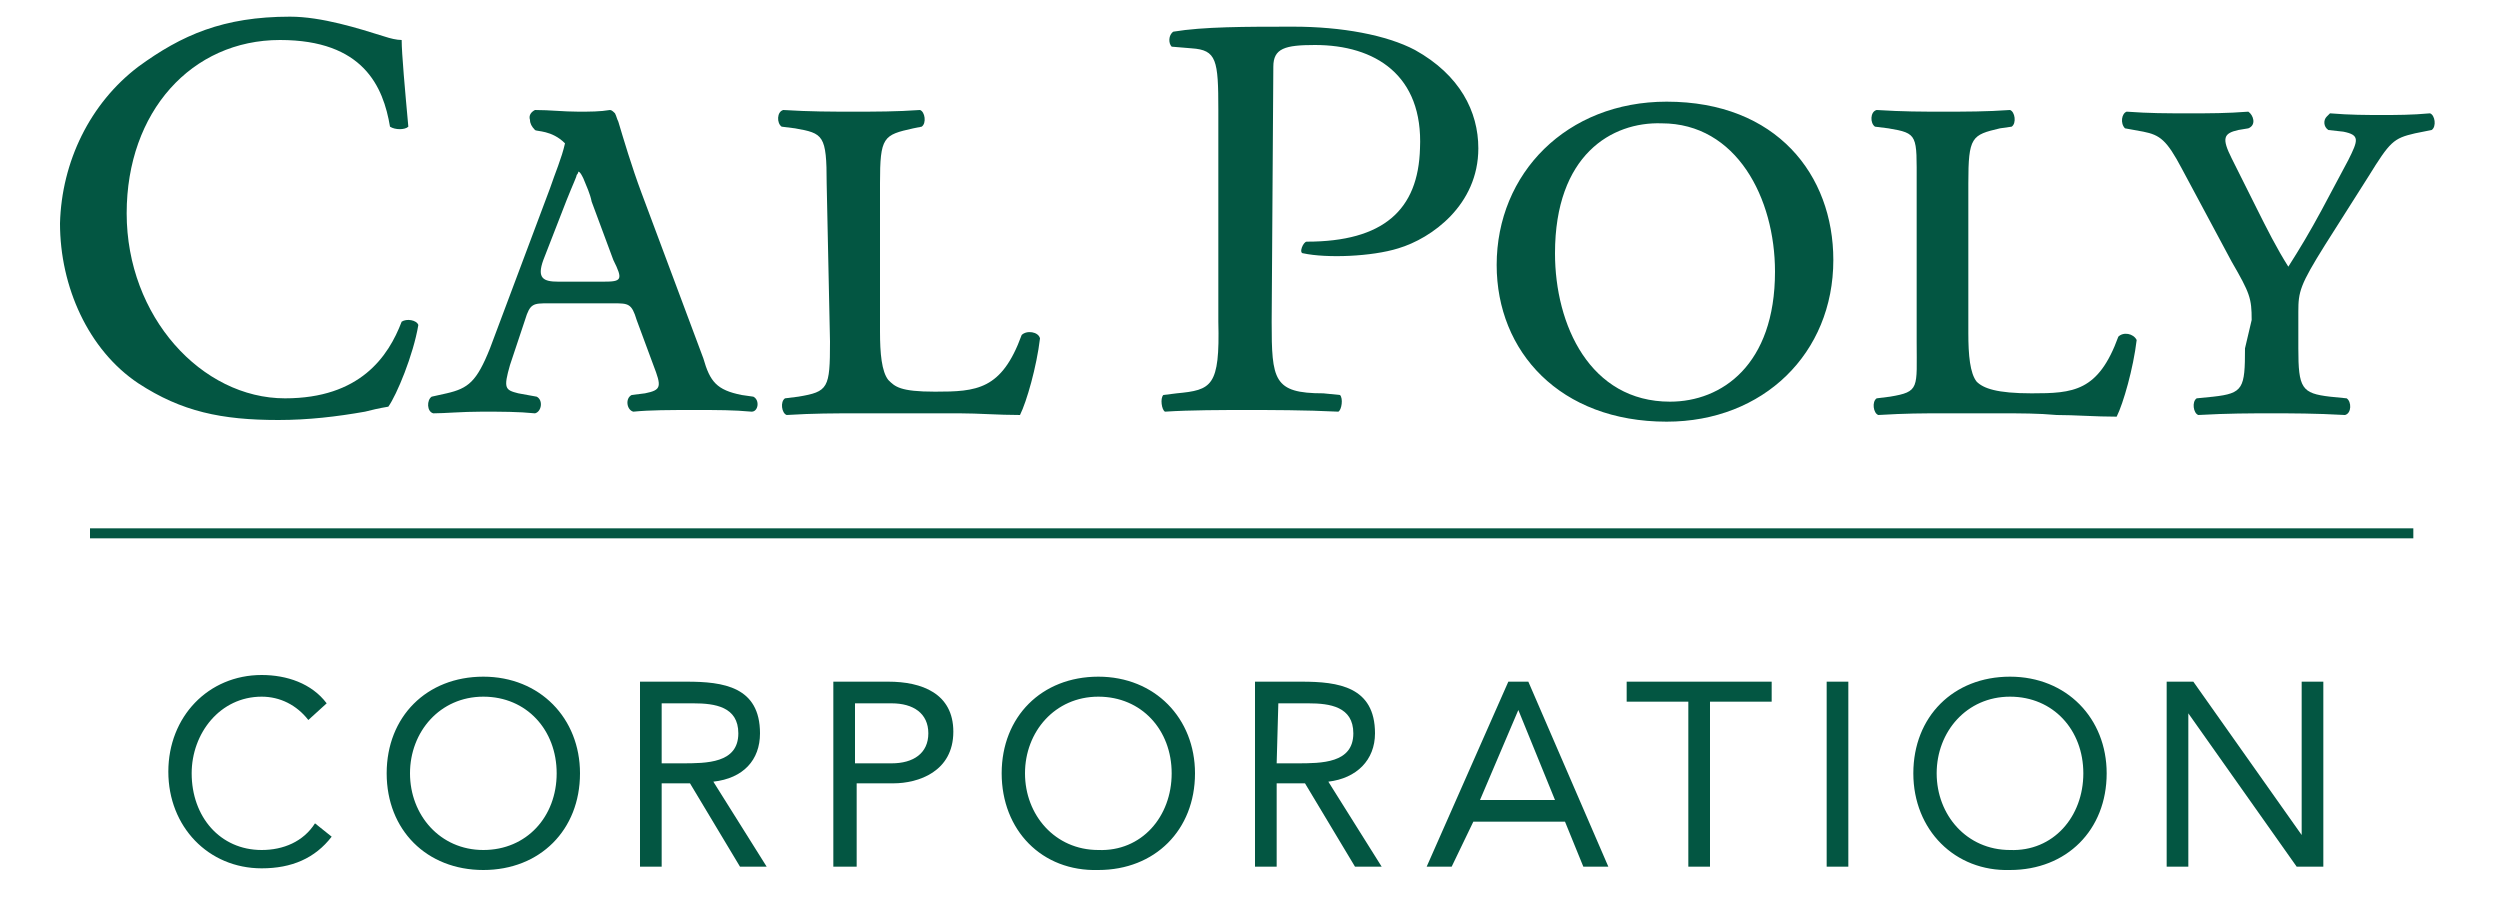
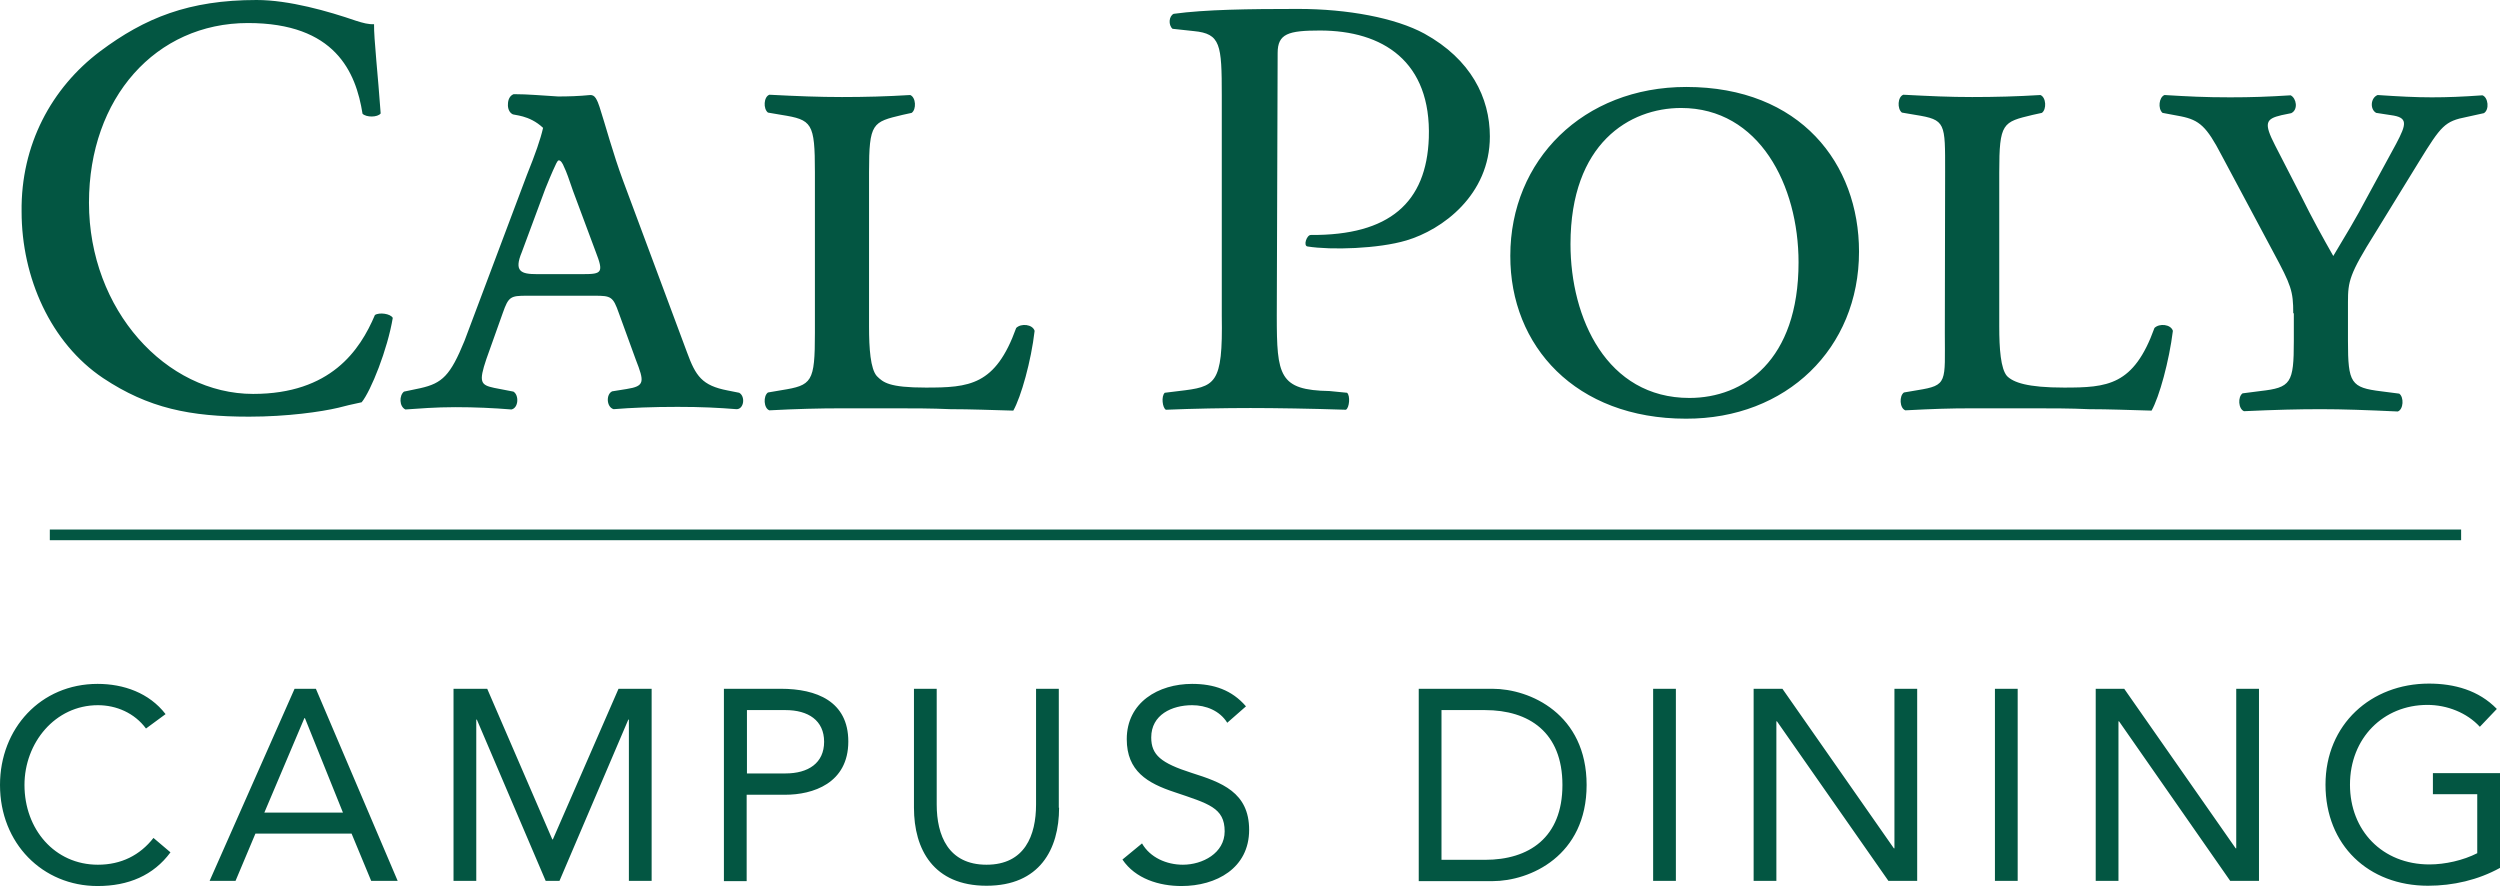
- <svg xmlns="http://www.w3.org/2000/svg" version="1.1" id="Layer_1" x="0px" y="0px" viewBox="0 0 150 54.1" style="enable-background:new 0 0 150 54.1;" xml:space="preserve">
-   <style type="text/css">
- 	.st0{fill:#035642;}
- </style>
-   <path class="st0" d="M8.3,4c2.6-1.9,5.1-3,9.1-3c1.9,0,4.1,0.7,5.7,1.2c0.3,0.1,0.7,0.2,1,0.2c0,0.8,0.2,3,0.4,5.2  c-0.2,0.2-0.8,0.2-1.1,0c-0.4-2.4-1.6-5.2-6.6-5.2c-5.3,0-9.2,4.3-9.2,10.4c0,6.2,4.5,11.1,9.5,11.1c4.5,0,6.2-2.5,7-4.6  c0.3-0.2,0.9-0.1,1,0.2c-0.3,1.8-1.3,4.2-1.8,4.9c-0.6,0.1-1,0.2-1.4,0.3c-1.7,0.3-3.4,0.5-5.2,0.5c-3.4,0-5.8-0.5-8.4-2.2  c-3-2-4.7-5.8-4.7-9.6C3.7,9.7,5.4,6.2,8.3,4" />
-   <path class="st0" d="M49.6,11c0-2.9-0.2-3-1.9-3.3l-0.8-0.1c-0.3-0.2-0.3-0.9,0.1-1c1.6,0.1,2.9,0.1,4.2,0.1c1.3,0,2.6,0,4-0.1  c0.3,0.1,0.4,0.8,0.1,1l-0.5,0.1C53,8.1,52.8,8.2,52.8,11v8.9c0,1.3,0.1,2.4,0.5,2.9c0.4,0.4,0.7,0.7,2.8,0.7c2.5,0,4-0.1,5.2-3.4  c0.3-0.3,1-0.2,1.1,0.2c-0.2,1.7-0.8,3.8-1.2,4.6c-1.3,0-2.5-0.1-3.6-0.1c-1.1,0-2.2,0-3.2,0h-3c-1.3,0-2.6,0-4.2,0.1  c-0.3-0.1-0.4-0.8-0.1-1l0.8-0.1c1.8-0.3,1.9-0.5,1.9-3.3L49.6,11z" />
-   <path class="st0" d="M36.2,16.9h-2.7c-0.9,0-1.3-0.2-0.9-1.3L34,12c0.4-1,0.6-1.4,0.6-1.5l0,0c0.1-0.1,0.1-0.2,0.1-0.2  c0.1,0,0.2,0.2,0.3,0.4c0.2,0.5,0.4,0.9,0.5,1.4l1.3,3.5C37.4,16.8,37.3,16.9,36.2,16.9 M45.2,23.8l-0.7-0.1  c-1.5-0.3-1.9-0.8-2.3-2.2l-3.7-9.9c-0.6-1.6-1.1-3.3-1.4-4.3c-0.1-0.2-0.1-0.3-0.2-0.5c-0.1-0.1-0.2-0.2-0.3-0.2l0,0  c-0.6,0.1-1.2,0.1-1.9,0.1c-0.9,0-1.7-0.1-2.6-0.1c-0.2,0.1-0.4,0.3-0.3,0.6c0,0.2,0.1,0.4,0.3,0.6c0.1,0.1,1,0,1.8,0.8  c-0.2,0.9-0.6,1.8-0.9,2.7l-3.6,9.6c-0.8,2-1.3,2.4-2.6,2.7l-0.9,0.2c-0.3,0.2-0.3,0.9,0.1,1c0.7,0,1.7-0.1,2.9-0.1s2.2,0,3.2,0.1  c0.4-0.1,0.5-0.8,0.1-1l-1.1-0.2c-0.8-0.2-0.9-0.3-0.5-1.7l0.9-2.7c0.3-1,0.5-1,1.4-1h3.9c0.9,0,1.1,0,1.4,1l1,2.7  c0.5,1.3,0.5,1.5-0.5,1.7l-0.8,0.1c-0.4,0.2-0.3,0.9,0.1,1c1-0.1,2.2-0.1,3.7-0.1c1.4,0,2.3,0,3.4,0.1C45.5,24.7,45.6,24,45.2,23.8" />
-   <path class="st0" d="M115,11c0-2.9,0.1-3-1.7-3.3l-0.8-0.1c-0.3-0.2-0.3-0.9,0.1-1c1.6,0.1,2.7,0.1,4,0.1c1.3,0,2.6,0,4-0.1  c0.3,0.1,0.4,0.8,0.1,1L120,7.7c-1.7,0.4-1.9,0.5-1.9,3.3V20c0,1.3,0.1,2.4,0.5,2.9c0.4,0.4,1.2,0.7,3.3,0.7c2.5,0,4-0.1,5.2-3.4  c0.3-0.3,0.9-0.2,1.1,0.2c-0.2,1.7-0.8,3.8-1.2,4.6c-1.3,0-2.5-0.1-3.6-0.1c-1.1-0.1-2.2-0.1-3.3-0.1h-3.5c-1.3,0-2.2,0-3.9,0.1  c-0.3-0.1-0.4-0.8-0.1-1l0.8-0.1c1.8-0.3,1.6-0.5,1.6-3.3L115,11z" />
-   <path class="st0" d="M93.3,15.2c0,4.3,2.1,8.9,6.9,8.9c3.1,0,6.3-2.2,6.3-7.8c0-4.4-2.3-8.9-6.8-8.9C96.7,7.3,93.3,9.3,93.3,15.2   M110,15.6c0,5.6-4.2,9.7-10,9.7c-6.4,0-10.2-4.2-10.2-9.4c0-5.5,4.2-9.8,10.2-9.8C106.6,6.1,110,10.5,110,15.6" />
-   <path class="st0" d="M135.1,19.2c0-1.3-0.1-1.6-1.2-3.5l-3-5.6c-0.9-1.7-1.3-2-2.3-2.2l-1.1-0.2c-0.3-0.3-0.2-0.9,0.1-1  c1.4,0.1,2.3,0.1,3.8,0.1c1.2,0,2.2,0,3.5-0.1c0.3,0.2,0.5,0.8,0,1l-0.6,0.1c-0.9,0.2-1,0.5-0.4,1.7l1.5,3c0.6,1.2,1.2,2.4,1.9,3.5  c0.7-1.1,1.3-2.1,2-3.4l1.6-3c0.6-1.2,0.7-1.5-0.3-1.7l-0.9-0.1c-0.3-0.2-0.3-0.6-0.1-0.8c0.1-0.1,0.1-0.1,0.2-0.2  c1.2,0.1,2.2,0.1,3.1,0.1s1.8,0,2.9-0.1c0.3,0.1,0.4,0.8,0.1,1l-1,0.2c-1.3,0.3-1.5,0.5-2.8,2.6l-2.6,4.1c-1.5,2.4-1.6,2.8-1.6,4  v2.2c0,2.4,0.2,2.7,1.9,2.9l1,0.1c0.3,0.2,0.3,0.9-0.1,1c-1.8-0.1-3.2-0.1-4.4-0.1c-1.3,0-2.6,0-4.4,0.1c-0.3-0.1-0.4-0.8-0.1-1  l1-0.1c1.8-0.2,1.9-0.5,1.9-2.9L135.1,19.2L135.1,19.2z" />
-   <path class="st0" d="M76.3,19.3c0,3.5,0.1,4.3,3.1,4.3l1,0.1c0.2,0.2,0.1,0.9-0.1,1c-2-0.1-4.1-0.1-5.5-0.1c-1.4,0-3.4,0-4.9,0.1  c-0.2-0.1-0.3-0.8-0.1-1l0.8-0.1c2.1-0.2,2.6-0.4,2.5-4.3V6.6c0-3-0.1-3.6-1.6-3.7l-1.2-0.1c-0.2-0.2-0.2-0.7,0.1-0.9  c1.8-0.3,4.3-0.3,7.2-0.3s5.6,0.5,7.3,1.4c2.7,1.5,3.8,3.7,3.8,5.9c0,3.4-2.8,5.4-4.8,6c-1.6,0.5-4.3,0.6-5.7,0.3  c-0.3,0,0-0.7,0.2-0.7c4.6,0,6.7-1.9,6.8-5.6c0.2-4.4-2.7-6.2-6.3-6.2c-1.8,0-2.5,0.2-2.5,1.3L76.3,19.3z" />
-   <rect x="5.4" y="31.7" class="st0" width="139.4" height="0.6" />
-   <path class="st0" d="M18.5,43.2c-0.7-0.9-1.7-1.4-2.8-1.4c-2.5,0-4.2,2.2-4.2,4.6c0,2.6,1.7,4.6,4.2,4.6c1.3,0,2.5-0.5,3.2-1.6  l1,0.8c-1,1.3-2.4,1.9-4.2,1.9c-3.2,0-5.6-2.5-5.6-5.8c0-3.3,2.4-5.8,5.6-5.8c1.5,0,3,0.5,3.9,1.7L18.5,43.2z" />
-   <path class="st0" d="M33.4,46.4c0-2.6-1.8-4.6-4.4-4.6s-4.4,2.1-4.4,4.6s1.8,4.6,4.4,4.6S33.4,49,33.4,46.4 M23.2,46.4  c0-3.4,2.4-5.8,5.8-5.8s5.8,2.5,5.8,5.8c0,3.4-2.4,5.8-5.8,5.8S23.2,49.8,23.2,46.4" />
-   <path class="st0" d="M39.7,45.8h1.2c1.5,0,3.4,0,3.4-1.8c0-1.6-1.4-1.8-2.7-1.8h-1.9V45.8z M38.4,40.9h2.8c2.2,0,4.4,0.3,4.4,3.1  c0,1.6-1,2.7-2.8,2.9L46,52h-1.6l-3-5h-1.7v5h-1.3V40.9z" />
-   <path class="st0" d="M51.3,45.8h2.2c1.3,0,2.2-0.6,2.2-1.8s-0.9-1.8-2.2-1.8h-2.2V45.8z M50,40.9h3.3c2,0,3.9,0.7,3.9,3  c0,2.4-2.1,3.1-3.6,3.1h-2.2v5H50L50,40.9L50,40.9z" />
-   <path class="st0" d="M70.3,46.4c0-2.6-1.8-4.6-4.4-4.6c-2.6,0-4.4,2.1-4.4,4.6s1.8,4.6,4.4,4.6C68.5,51.1,70.3,49,70.3,46.4   M60.1,46.4c0-3.4,2.4-5.8,5.8-5.8c3.4,0,5.8,2.5,5.8,5.8c0,3.4-2.4,5.8-5.8,5.8C62.5,52.3,60.1,49.8,60.1,46.4" />
-   <path class="st0" d="M76.6,45.8h1.2c1.5,0,3.4,0,3.4-1.8c0-1.6-1.4-1.8-2.7-1.8h-1.8L76.6,45.8z M75.3,40.9h2.8  c2.2,0,4.4,0.3,4.4,3.1c0,1.6-1.1,2.7-2.8,2.9l3.2,5.1h-1.6l-3-5h-1.7v5h-1.3L75.3,40.9L75.3,40.9z" />
-   <path class="st0" d="M91.1,42.6L91.1,42.6L88.8,48h4.5L91.1,42.6z M90.5,40.9h1.2L96.5,52H95l-1.1-2.7h-5.5L87.1,52h-1.5L90.5,40.9z  " />
-   <polygon class="st0" points="106.3,42.1 102.6,42.1 102.6,52 101.3,52 101.3,42.1 97.6,42.1 97.6,40.9 106.3,40.9 " />
-   <rect x="109.6" y="40.9" class="st0" width="1.3" height="11.1" />
-   <path class="st0" d="M125,46.4c0-2.6-1.8-4.6-4.4-4.6s-4.4,2.1-4.4,4.6s1.8,4.6,4.4,4.6C123.2,51.1,125,49,125,46.4 M114.8,46.4  c0-3.4,2.4-5.8,5.8-5.8s5.8,2.5,5.8,5.8c0,3.4-2.4,5.8-5.8,5.8C117.3,52.3,114.8,49.8,114.8,46.4" />
-   <polygon class="st0" points="130,40.9 131.6,40.9 138.1,50.1 138.1,50.1 138.1,40.9 139.4,40.9 139.4,52 137.8,52 131.3,42.8   131.3,42.8 131.3,52 130,52 " />
+ <svg xmlns="http://www.w3.org/2000/svg" id="Layer_1" viewBox="0 0 868.2 307.7">
+   <style>.st0{fill:#035642}</style>
+   <path class="st0" d="M34.8 17.8C50.3 6.2 65.6 0 89.1 0c11.3 0 24.9 3.9 34.5 7.2 2.5.8 4.4 1.3 6.3 1.2-.1 4.8 1.4 18.1 2.3 31-1.1 1.4-5 1.4-6.3.1C123.6 25 116.4 8 86.1 8c-32 0-55.2 26-55.2 62.4 0 37.3 26.8 66.4 57 66.4 26.9 0 37.1-15.1 42.3-27.4 1.5-1 5.4-.5 6.2 1-1.8 10.9-7.6 25.4-10.8 29.3-3.4.7-5.8 1.3-8.1 1.9-5.9 1.4-17.7 3.1-31 3.1-20.5 0-34.9-2.9-50.7-13.4C17.6 119.1 7.5 96.4 7.5 73.5c-.3-23.2 10.4-43 27.3-55.7M283 59.8c0-17.2-1-18.2-11.6-19.9l-4.7-.8c-1.7-1.3-1.5-5.5.5-6.2 9.6.5 17.3.8 25.2.8 7.9 0 15.6-.2 23.7-.7 2 .8 2.2 5 .5 6.2l-3.2.7c-10.4 2.5-11.6 2.7-11.6 19.9v53.6c0 7.7.5 14.7 2.7 17.2 2.2 2.2 4.2 4 17 4 15.1 0 24.2-.7 31.4-20.7 1.7-1.7 5.7-1.3 6.4 1-1.2 10.5-4.7 22.9-7.4 27.7-7.7-.2-14.8-.5-21.8-.5-6.7-.3-13.1-.3-19.5-.3h-18.2c-7.9 0-15.6.2-25.2.7-2-.7-2.2-5-.5-6.2l4.7-.8c10.6-1.7 11.6-2.7 11.6-19.9V59.8zM256.7 136.4l-4-.8c-8.9-1.7-11.1-5-14.1-13.2l-22.2-59.6c-3.5-9.4-6.3-19.9-8.2-25.7-.3-1-.8-2.2-1.3-3-.6-.9-1.2-1.1-1.9-1.1-4 .4-7.7.5-11.2.5-5.4-.3-10.3-.8-15.4-.8-1.4.5-2 2-2 3.5-.1 1.3.4 2.8 1.5 3.4.5.5 5.8.2 10.7 4.8-.9 4-2.7 9.1-5.6 16.3l-21.7 57.7c-4.9 12-7.7 14.7-15.3 16.4l-5.7 1.2c-1.7 1.3-1.7 5.2.5 6.2 4.5-.3 10.4-.8 17.3-.8s13.3.3 19.5.8c2.5-.5 2.7-5 .7-6.2l-6.7-1.3c-4.7-1-5.4-2-2.7-10l5.7-16c2-5.7 2.7-6 8.4-6h23.5c5.7 0 6.4.3 8.4 6l5.9 16.2c3 7.7 3.2 9.2-3.2 10.2l-5 .8c-2.2 1-2 5.5.5 6.2 6.2-.5 13.4-.8 22.2-.8 8.4 0 14.1.3 20.5.8 2.6 0 3.1-4.5.9-5.7m-54.2-41.2h-16.1c-5.4 0-8-.9-5.2-7.6l8.2-22.1c2.3-5.7 3.5-8.2 3.8-8.8.3-.6.6-1 .8-1 .7-.1 1.4 1 1.9 2.3.8 1.6 1.7 4.2 3.1 8.3l7.9 21.2c2.8 7.2 2.1 7.7-4.4 7.7M675.5 59.8c0-17.2.3-18.2-10.3-19.9l-4.7-.8c-1.7-1.3-1.5-5.5.5-6.2 9.6.5 16 .8 23.9.8s15.6-.2 23.7-.7c2 .8 2.2 5 .5 6.2l-3.2.7c-10.4 2.5-11.6 2.7-11.6 19.9v53.6c0 7.7.5 14.7 2.7 17.2 2.2 2.2 7 4 19.8 4 15.1 0 24.2-.7 31.4-20.7 1.7-1.7 5.7-1.3 6.4 1-1.3 10.5-4.7 22.9-7.4 27.7-7.7-.2-14.8-.5-21.7-.5-6.6-.3-13.1-.3-19.5-.3h-21.1c-7.9 0-13.5.2-23.2.7-2-.7-2.2-5-.5-6.2l4.7-.8c10.6-1.7 9.5-2.7 9.5-19.9l.1-55.8zM645.6 87.4c0 33.6-25.2 58.1-60.1 58-38.3 0-61.1-25.2-61-56.6 0-33.2 25.3-58.6 61.1-58.6 39.7 0 60 26.7 60 57.2m-100.2-2.6c0 25.7 12.6 53.4 41.3 53.4 18.8 0 37.9-12.9 37.9-47.1 0-26.7-13.6-53.6-40.8-53.6-17.8 0-38.4 12.2-38.4 47.3M796.4 108.8c0-7.7-.7-9.7-6.9-21.2l-18-33.7c-5.2-10-7.7-12.2-14.1-13.5l-6.4-1.2c-1.7-1.5-1.2-5.5.7-6.2 8.2.5 13.9.8 22.8.8 7.4 0 13.1-.2 21-.7 2 1 2.7 5 .2 6.2l-3.4.7c-5.5 1.3-6.2 2.7-2.2 10.5l9.1 17.7c3.7 7.5 7.4 14.2 11.1 20.7 4-6.7 7.7-12.7 11.9-20.7l9.9-18.2c3.7-7 4.2-9.2-1.7-10l-5.2-.8c-2.2-1.2-2-5.2.5-6.2 7.4.5 13.1.8 18.8.8 5.5 0 10.6-.2 17.6-.7 2 .7 2.5 5 .5 6.2l-5.9 1.3c-7.7 1.5-8.9 3-16.6 15.5L824.8 81c-8.9 14.2-9.4 16.7-9.4 23.9v13.5c0 14.7 1 16.2 11.6 17.5l6.2.8c1.7 1.2 1.5 5.5-.5 6.2-10.9-.5-19-.8-26.7-.8-7.9 0-15.6.2-26.7.7-2-.8-2.2-5-.5-6.2l6.2-.8c10.6-1.2 11.6-2.7 11.6-17.4v-9.6h-.2zM443.4 109.7c0 20.8.8 25.8 18.3 26.1l6.1.6c1.2 1 .8 5.3-.4 5.9-11.8-.4-24.9-.6-33.1-.6-8.7 0-20.2.2-29.4.6-1.2-.6-1.7-4.7-.4-5.9l4.9-.6c12.7-1.5 15.3-2.1 14.9-26.1V33.2c0-17.8-.4-21.5-9.7-22.4l-7.4-.8c-1.5-1.3-1.3-4.4.4-5.2 11-1.5 26-1.7 43.2-1.7s33.8 3.1 43.9 8.6c16.1 8.9 22.7 22.2 22.7 35.7 0 20.3-16.5 32.4-29 36.1-9.7 2.9-26.1 3.4-34.3 2.1-1.6-.2-.3-4 1.1-4 27.4.2 40.2-11.3 41-33.7.9-26.6-16-37.3-37.8-37.3-11 0-14.7 1.1-14.7 7.8l-.3 91.3zM17.3 183.9h837.4v3.7H17.3z" />
+   <g>
+     <path class="st0" d="M50.7 253c-4-5.4-10.3-8.1-16.7-8.1-14.9 0-25.5 13.1-25.5 27.7C8.5 288 19 300.3 34 300.3c8.1 0 14.6-3.3 19.3-9.3l5.9 5c-5.9 8-14.6 11.7-25.3 11.7-19.1 0-33.9-14.8-33.9-35.1 0-19.6 14.1-35.1 33.9-35.1 9 0 17.9 3.1 23.6 10.5l-6.8 5zM102.3 239.2h7.4l28.4 66.7h-9.2l-6.8-16.4H88.7l-6.9 16.4h-9l29.5-66.7zm3.6 10.2h-.2l-13.9 32.8h27.3l-13.2-32.8zM157.4 239.2h11.8l22.6 52.3h.2l22.8-52.3h11.5v66.7h-7.9v-56h-.2l-23.9 56h-4.8l-23.9-56h-.2v56h-7.9v-66.7h-.1zM251.4 239.2h19.8c12.3 0 23.4 4.3 23.4 18.3 0 14.6-12.4 18.5-21.9 18.5h-13.4v30h-7.9v-66.8zm8 29.4h13.4c7.9 0 13.4-3.6 13.4-11s-5.5-11-13.4-11h-13.4v22zM367.8 280.5c0 14.5-6.8 27.1-25.2 27.1s-25.2-12.6-25.2-27.1v-41.3h7.9v40.2c0 10.7 4 20.9 17.3 20.9s17.2-10.2 17.2-20.9v-40.2h7.9v41.3h.1zM426.2 251c-2.6-4.2-7.4-6.1-12.2-6.1-7 0-14.2 3.3-14.2 11.2 0 6.1 3.4 8.9 14 12.3 10.4 3.3 20 6.7 20 19.8 0 13.3-11.4 19.5-23.5 19.5-7.7 0-16-2.5-20.5-9.2l6.8-5.6c2.8 4.9 8.5 7.4 14.2 7.4 6.8 0 14.5-4 14.5-11.6 0-8.2-5.6-9.6-17.4-13.6-9.4-3.1-16.6-7.3-16.6-18.4 0-12.8 11-19.2 22.7-19.2 7.5 0 13.8 2.1 18.7 7.8l-6.5 5.7zM492.7 239.2h25.6c13.1 0 32.7 8.8 32.7 33.4S531.4 306 518.3 306h-25.6v-66.8zm7.9 59.4h15.1c15.3 0 26.9-7.7 26.9-26s-11.6-26-26.9-26h-15.1v52zM574.1 239.2h7.9v66.7h-7.9v-66.7zM609 239.2h10l38.7 55.4h.2v-55.4h7.9v66.7h-10l-38.7-55.4h-.2v55.4H609v-66.7zM692.8 239.2h7.9v66.7h-7.9v-66.7zM727.7 239.2h10l38.7 55.4h.2v-55.4h7.9v66.7h-10l-38.6-55.4h-.2v55.4h-7.9v-66.7h-.1zM868.2 301.4c-7.6 4.2-16.3 6.2-25 6.2-20.7 0-35.6-14.1-35.6-35.1s15.9-35.1 35.9-35.1c8.8 0 17.3 2.3 23.6 8.8l-5.9 6.2c-4.5-4.9-11.4-7.6-18.2-7.6-15.3 0-26.9 11.5-26.9 27.7 0 15.9 11.2 27.7 27.6 27.7 5.4 0 11.7-1.4 16.6-3.9v-20.5h-15.4v-7.3h23.3v32.9z" />
+   </g>
</svg>
